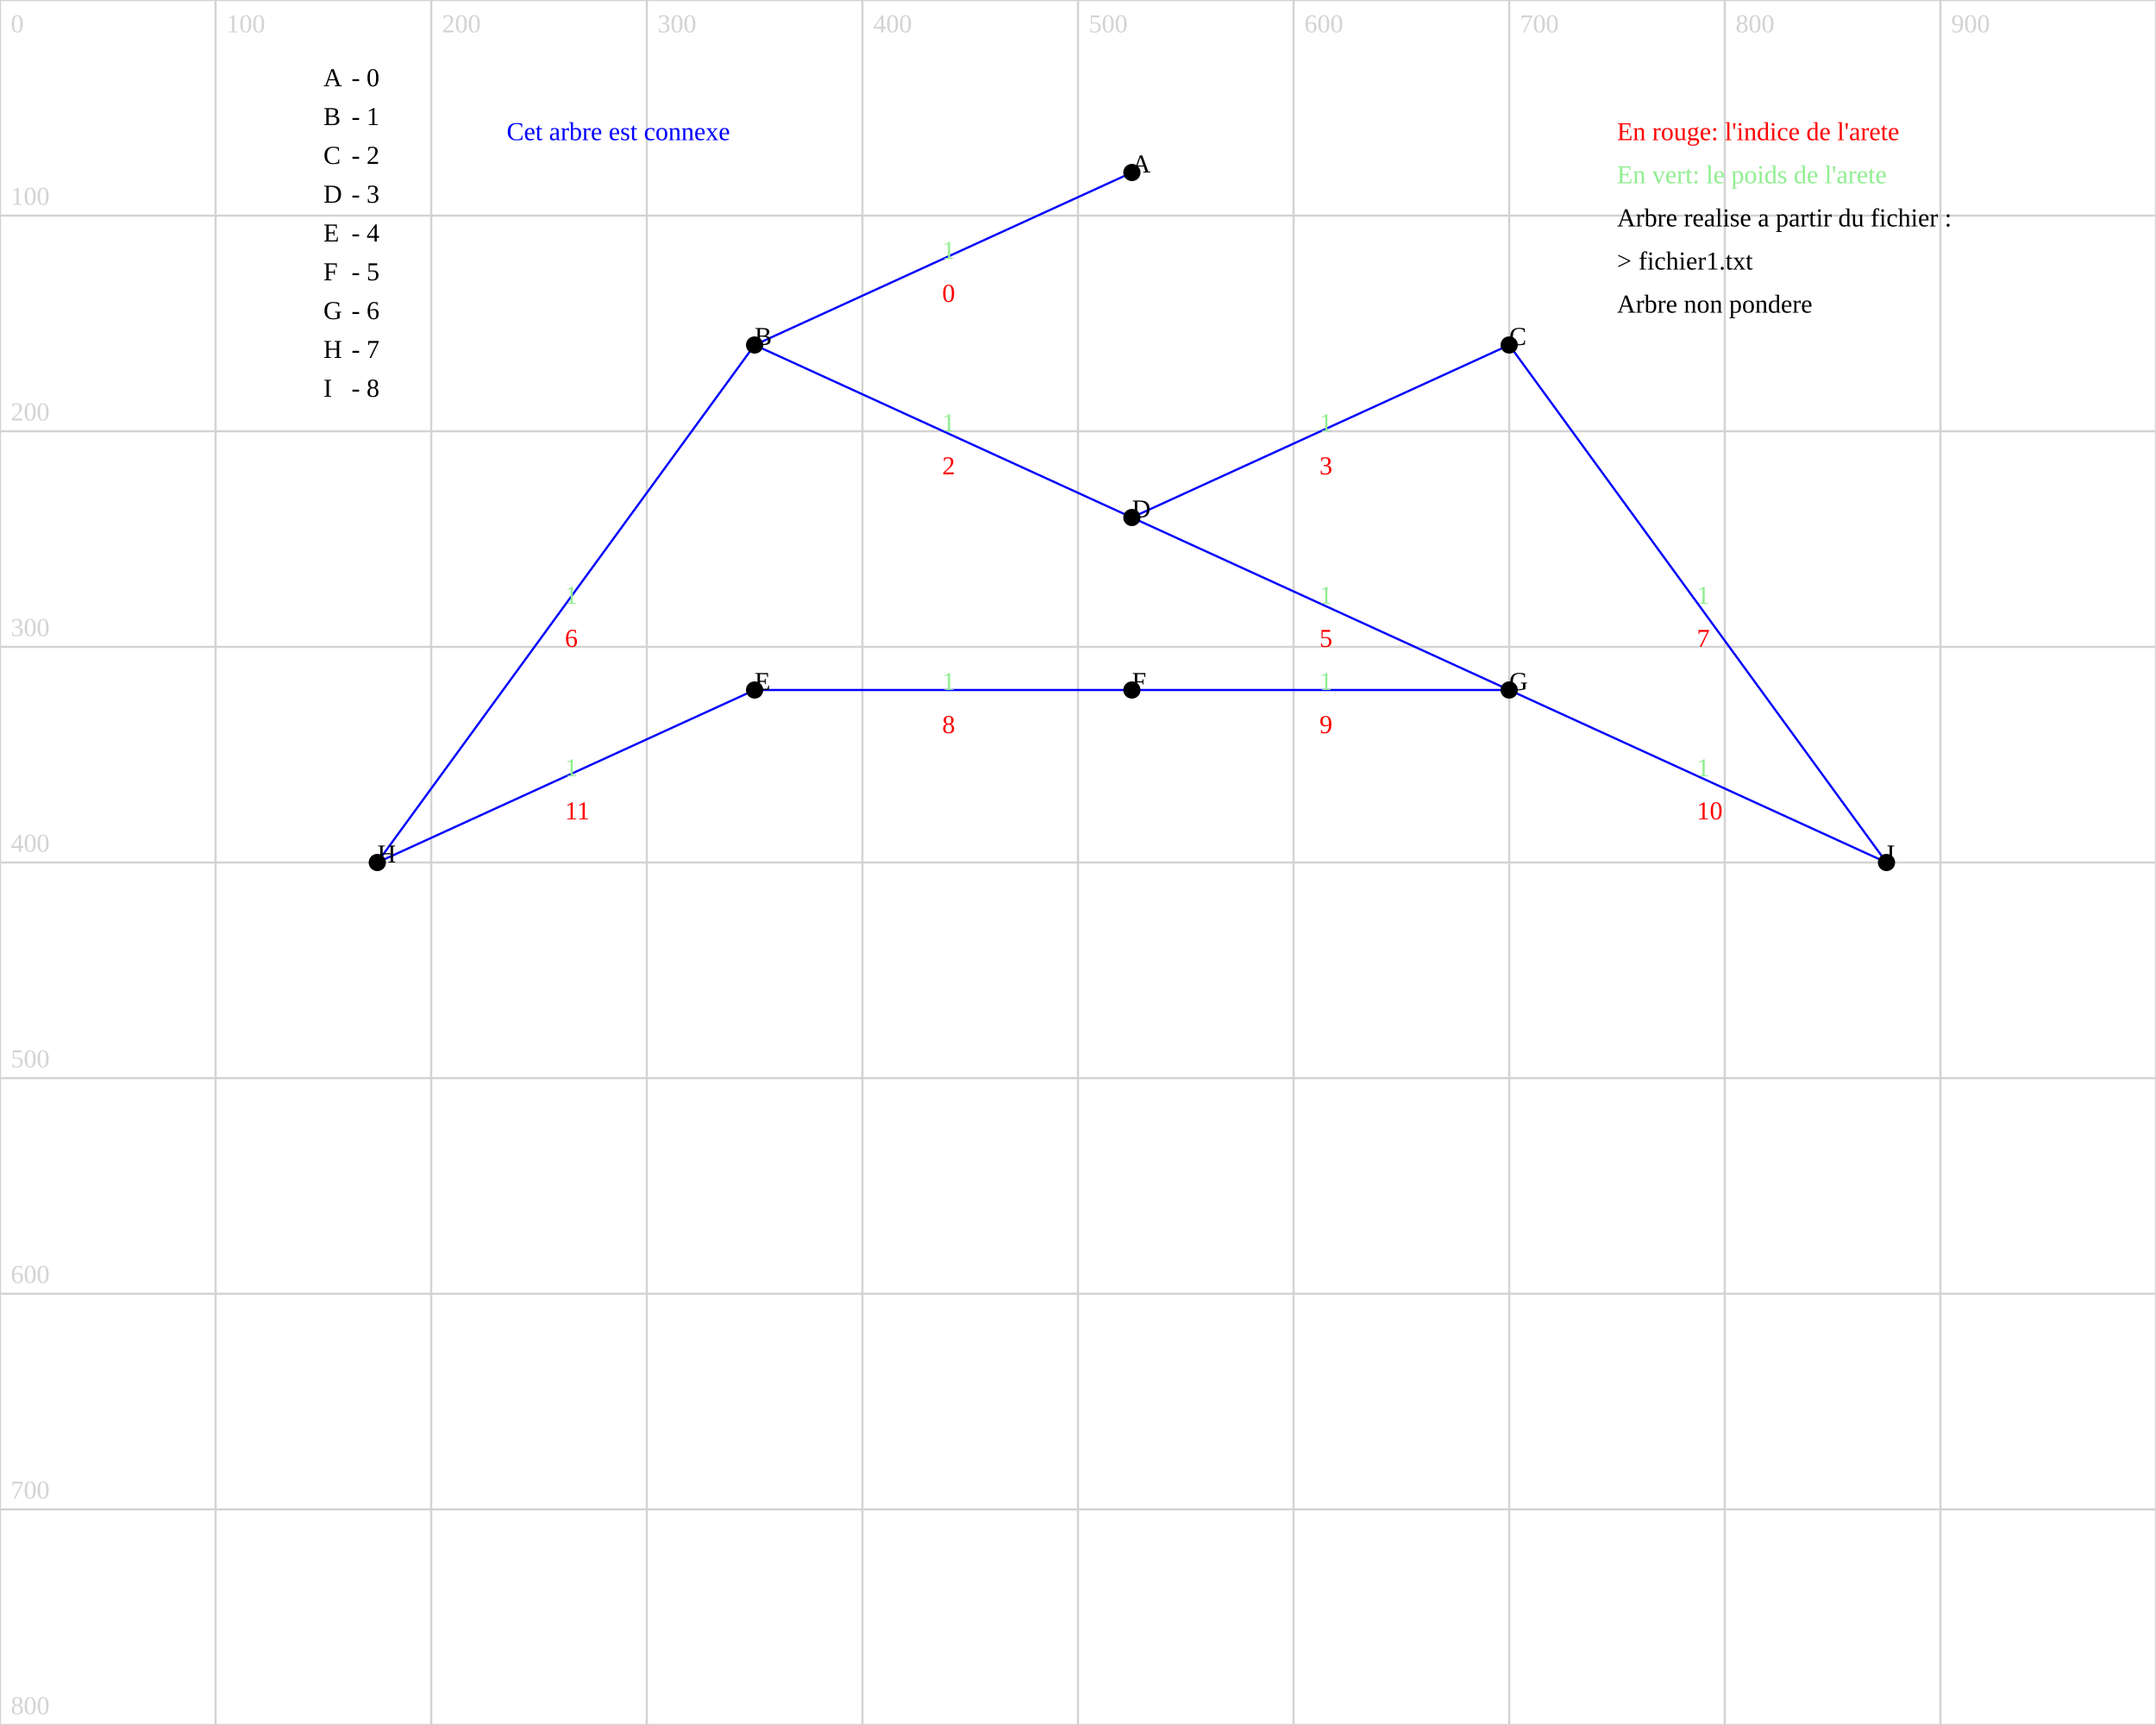
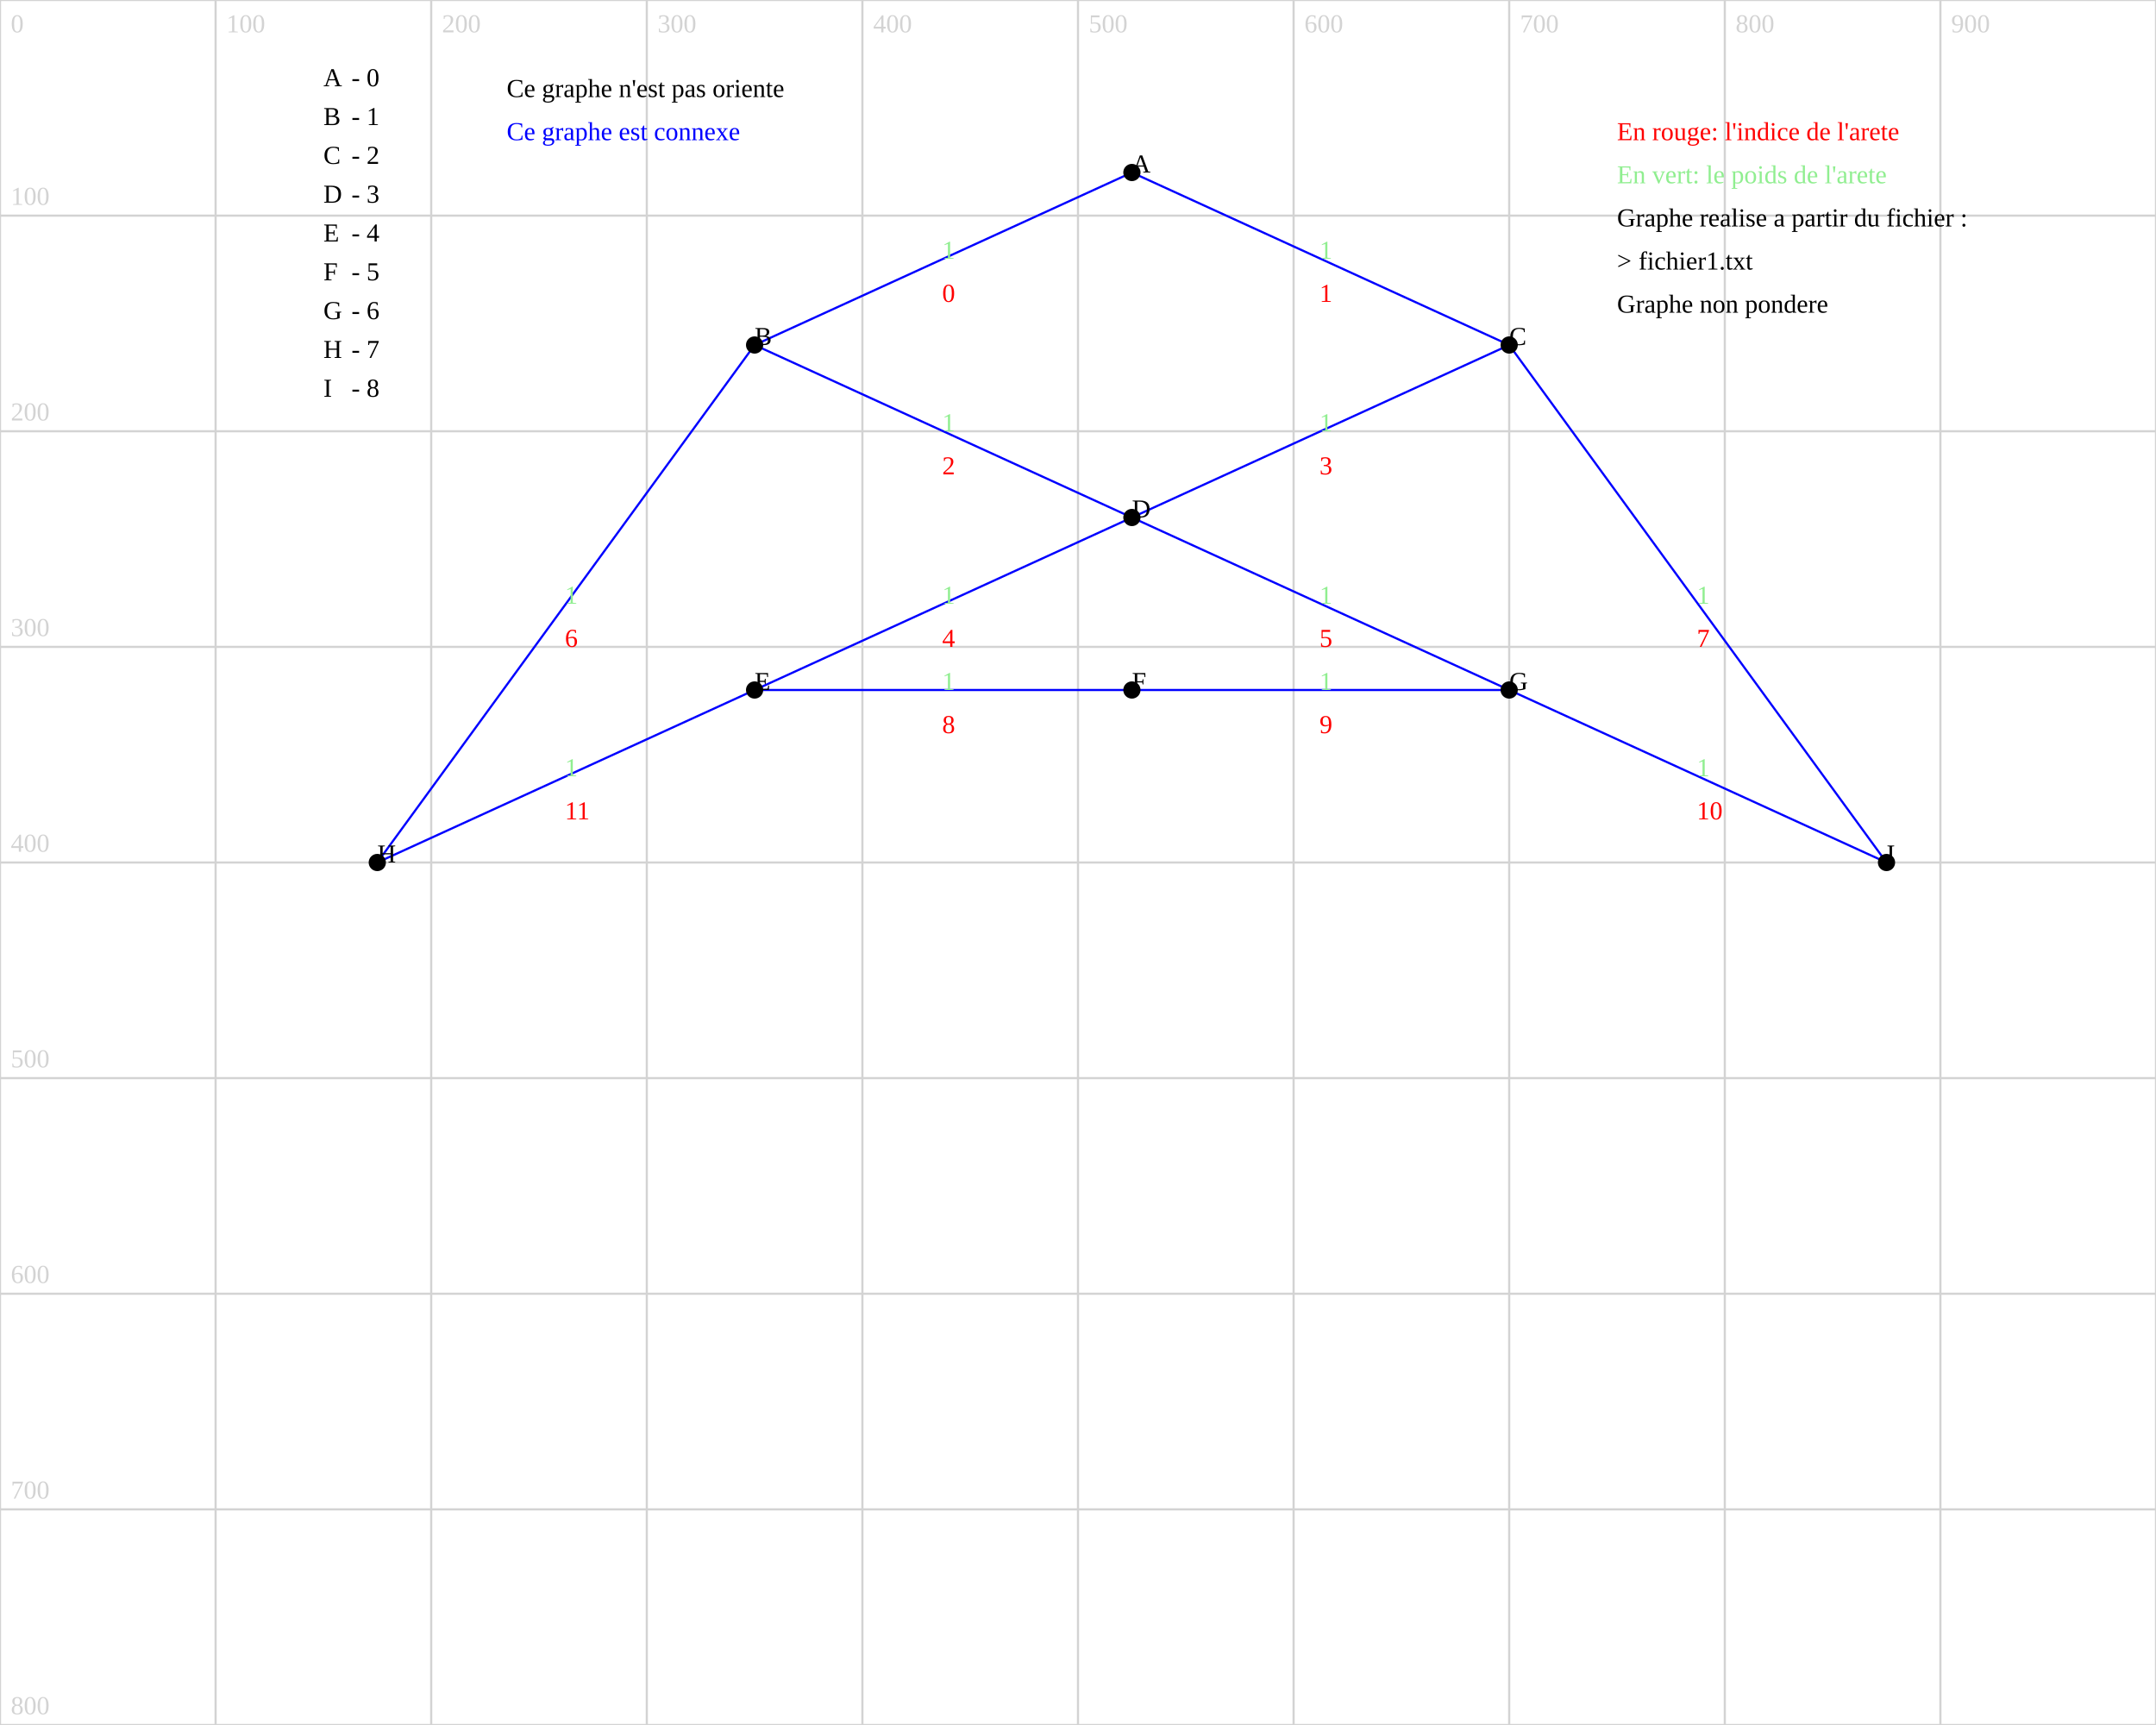
<svg xmlns="http://www.w3.org/2000/svg" version="1.1" width="1000" height="800">
  <line x1="0" y1="0" x2="1000" y2="0" stroke="lightgrey" />
  <text x="5" y="-5" fill="lightgrey">0</text>
  <line x1="0" y1="100" x2="1000" y2="100" stroke="lightgrey" />
  <text x="5" y="95" fill="lightgrey">100</text>
  <line x1="0" y1="200" x2="1000" y2="200" stroke="lightgrey" />
  <text x="5" y="195" fill="lightgrey">200</text>
  <line x1="0" y1="300" x2="1000" y2="300" stroke="lightgrey" />
  <text x="5" y="295" fill="lightgrey">300</text>
  <line x1="0" y1="400" x2="1000" y2="400" stroke="lightgrey" />
  <text x="5" y="395" fill="lightgrey">400</text>
  <line x1="0" y1="500" x2="1000" y2="500" stroke="lightgrey" />
  <text x="5" y="495" fill="lightgrey">500</text>
  <line x1="0" y1="600" x2="1000" y2="600" stroke="lightgrey" />
  <text x="5" y="595" fill="lightgrey">600</text>
  <line x1="0" y1="700" x2="1000" y2="700" stroke="lightgrey" />
  <text x="5" y="695" fill="lightgrey">700</text>
  <line x1="0" y1="800" x2="1000" y2="800" stroke="lightgrey" />
  <text x="5" y="795" fill="lightgrey">800</text>
  <line x1="0" y1="0" x2="0" y2="800" stroke="lightgrey" />
  <text x="5" y="15" fill="lightgrey">0</text>
  <line x1="100" y1="0" x2="100" y2="800" stroke="lightgrey" />
  <text x="105" y="15" fill="lightgrey">100</text>
  <line x1="200" y1="0" x2="200" y2="800" stroke="lightgrey" />
  <text x="205" y="15" fill="lightgrey">200</text>
  <line x1="300" y1="0" x2="300" y2="800" stroke="lightgrey" />
  <text x="305" y="15" fill="lightgrey">300</text>
  <line x1="400" y1="0" x2="400" y2="800" stroke="lightgrey" />
  <text x="405" y="15" fill="lightgrey">400</text>
  <line x1="500" y1="0" x2="500" y2="800" stroke="lightgrey" />
  <text x="505" y="15" fill="lightgrey">500</text>
  <line x1="600" y1="0" x2="600" y2="800" stroke="lightgrey" />
  <text x="605" y="15" fill="lightgrey">600</text>
  <line x1="700" y1="0" x2="700" y2="800" stroke="lightgrey" />
  <text x="705" y="15" fill="lightgrey">700</text>
  <line x1="800" y1="0" x2="800" y2="800" stroke="lightgrey" />
  <text x="805" y="15" fill="lightgrey">800</text>
  <line x1="900" y1="0" x2="900" y2="800" stroke="lightgrey" />
  <text x="905" y="15" fill="lightgrey">900</text>
  <line x1="1000" y1="0" x2="1000" y2="800" stroke="lightgrey" />
  <text x="1005" y="15" fill="lightgrey">1000</text>
  <text x="750" y="65" fill="red">En rouge: l'indice de l'arete</text>
  <text x="750" y="85" fill="lightgreen">En vert: le poids de l'arete</text>
-   <text x="750" y="105" fill="black">Arbre realise a partir du fichier : </text>
+   <text x="750" y="105" fill="black">Graphe realise a partir du fichier : </text>
  <text x="750" y="125" fill="black">&gt;</text>
  <text x="760" y="125" fill="black">fichier1.txt</text>
-   <text x="750" y="145" fill="black">Arbre non pondere</text>
+   <text x="235" y="45" fill="black">Ce graphe n'est pas oriente</text>
+   <text x="750" y="145" fill="black">Graphe non pondere</text>
  <line x1="525" y1="80" x2="350" y2="160" stroke="blue" />
  <text x="437" y="120" fill="lightgreen">1</text>
  <text x="437" y="140" fill="red">0</text>
+   <line x1="525" y1="80" x2="700" y2="160" stroke="blue" />
+   <text x="612" y="120" fill="lightgreen">1</text>
+   <text x="612" y="140" fill="red">1</text>
  <line x1="350" y1="160" x2="525" y2="240" stroke="blue" />
  <text x="437" y="200" fill="lightgreen">1</text>
  <text x="437" y="220" fill="red">2</text>
  <line x1="700" y1="160" x2="525" y2="240" stroke="blue" />
  <text x="612" y="200" fill="lightgreen">1</text>
  <text x="612" y="220" fill="red">3</text>
+   <line x1="525" y1="240" x2="350" y2="320" stroke="blue" />
+   <text x="437" y="280" fill="lightgreen">1</text>
+   <text x="437" y="300" fill="red">4</text>
  <line x1="525" y1="240" x2="700" y2="320" stroke="blue" />
  <text x="612" y="280" fill="lightgreen">1</text>
  <text x="612" y="300" fill="red">5</text>
  <line x1="350" y1="160" x2="175" y2="400" stroke="blue" />
  <text x="262" y="280" fill="lightgreen">1</text>
  <text x="262" y="300" fill="red">6</text>
  <line x1="700" y1="160" x2="875" y2="400" stroke="blue" />
  <text x="787" y="280" fill="lightgreen">1</text>
  <text x="787" y="300" fill="red">7</text>
  <line x1="350" y1="320" x2="525" y2="320" stroke="blue" />
  <text x="437" y="320" fill="lightgreen">1</text>
  <text x="437" y="340" fill="red">8</text>
  <line x1="525" y1="320" x2="700" y2="320" stroke="blue" />
  <text x="612" y="320" fill="lightgreen">1</text>
  <text x="612" y="340" fill="red">9</text>
  <line x1="700" y1="320" x2="875" y2="400" stroke="blue" />
  <text x="787" y="360" fill="lightgreen">1</text>
  <text x="787" y="380" fill="red">10</text>
  <line x1="350" y1="320" x2="175" y2="400" stroke="blue" />
  <text x="262" y="360" fill="lightgreen">1</text>
  <text x="262" y="380" fill="red">11</text>
  <circle cx="525" cy="80" r="4" fill="black" />
  <text x="525" y="80" fill="black">A</text>
  <text x="150" y="40" fill="black">A</text>
  <text x="163" y="40" fill="black">-</text>
  <text x="170" y="40" fill="black">0</text>
  <circle cx="350" cy="160" r="4" fill="black" />
  <text x="350" y="160" fill="black">B</text>
  <text x="150" y="58" fill="black">B</text>
  <text x="163" y="58" fill="black">-</text>
  <text x="170" y="58" fill="black">1</text>
  <circle cx="700" cy="160" r="4" fill="black" />
  <text x="700" y="160" fill="black">C</text>
  <text x="150" y="76" fill="black">C</text>
  <text x="163" y="76" fill="black">-</text>
  <text x="170" y="76" fill="black">2</text>
  <circle cx="525" cy="240" r="4" fill="black" />
  <text x="525" y="240" fill="black">D</text>
  <text x="150" y="94" fill="black">D</text>
  <text x="163" y="94" fill="black">-</text>
  <text x="170" y="94" fill="black">3</text>
  <circle cx="350" cy="320" r="4" fill="black" />
  <text x="350" y="320" fill="black">E</text>
  <text x="150" y="112" fill="black">E</text>
  <text x="163" y="112" fill="black">-</text>
  <text x="170" y="112" fill="black">4</text>
  <circle cx="525" cy="320" r="4" fill="black" />
  <text x="525" y="320" fill="black">F</text>
  <text x="150" y="130" fill="black">F</text>
  <text x="163" y="130" fill="black">-</text>
  <text x="170" y="130" fill="black">5</text>
  <circle cx="700" cy="320" r="4" fill="black" />
  <text x="700" y="320" fill="black">G</text>
  <text x="150" y="148" fill="black">G</text>
  <text x="163" y="148" fill="black">-</text>
  <text x="170" y="148" fill="black">6</text>
  <circle cx="175" cy="400" r="4" fill="black" />
  <text x="175" y="400" fill="black">H</text>
  <text x="150" y="166" fill="black">H</text>
  <text x="163" y="166" fill="black">-</text>
  <text x="170" y="166" fill="black">7</text>
  <circle cx="875" cy="400" r="4" fill="black" />
  <text x="875" y="400" fill="black">I</text>
  <text x="150" y="184" fill="black">I</text>
  <text x="163" y="184" fill="black">-</text>
  <text x="170" y="184" fill="black">8</text>
-   <text x="235" y="65" fill="blue">Cet arbre est connexe</text>
+   <text x="235" y="65" fill="blue">Ce graphe est connexe</text>
</svg>
